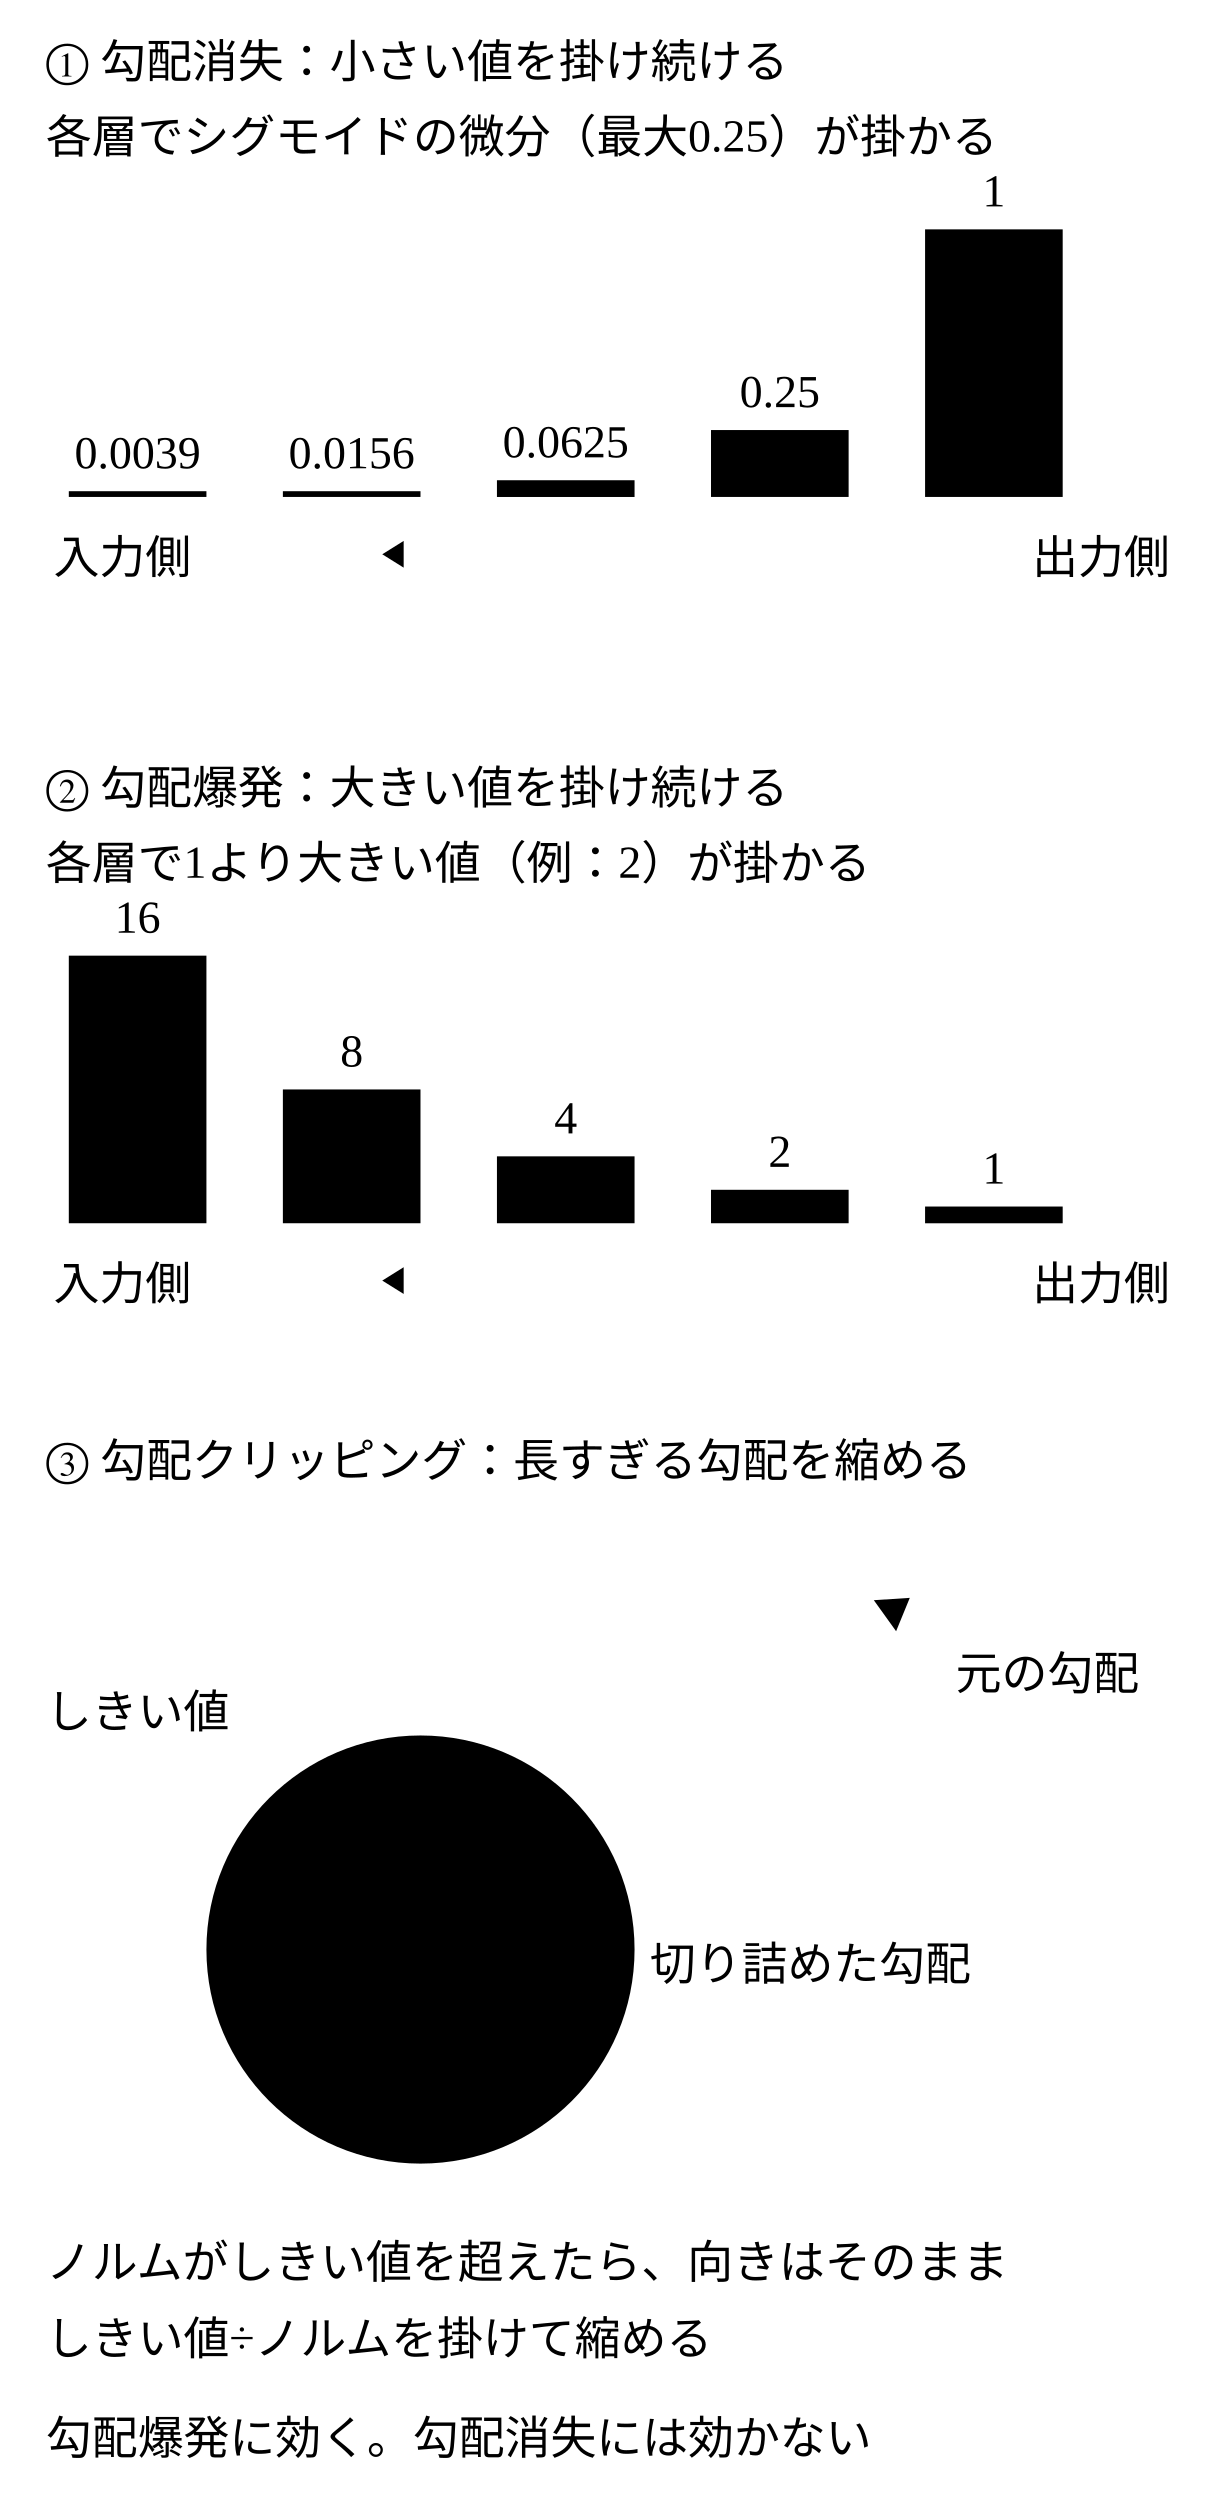
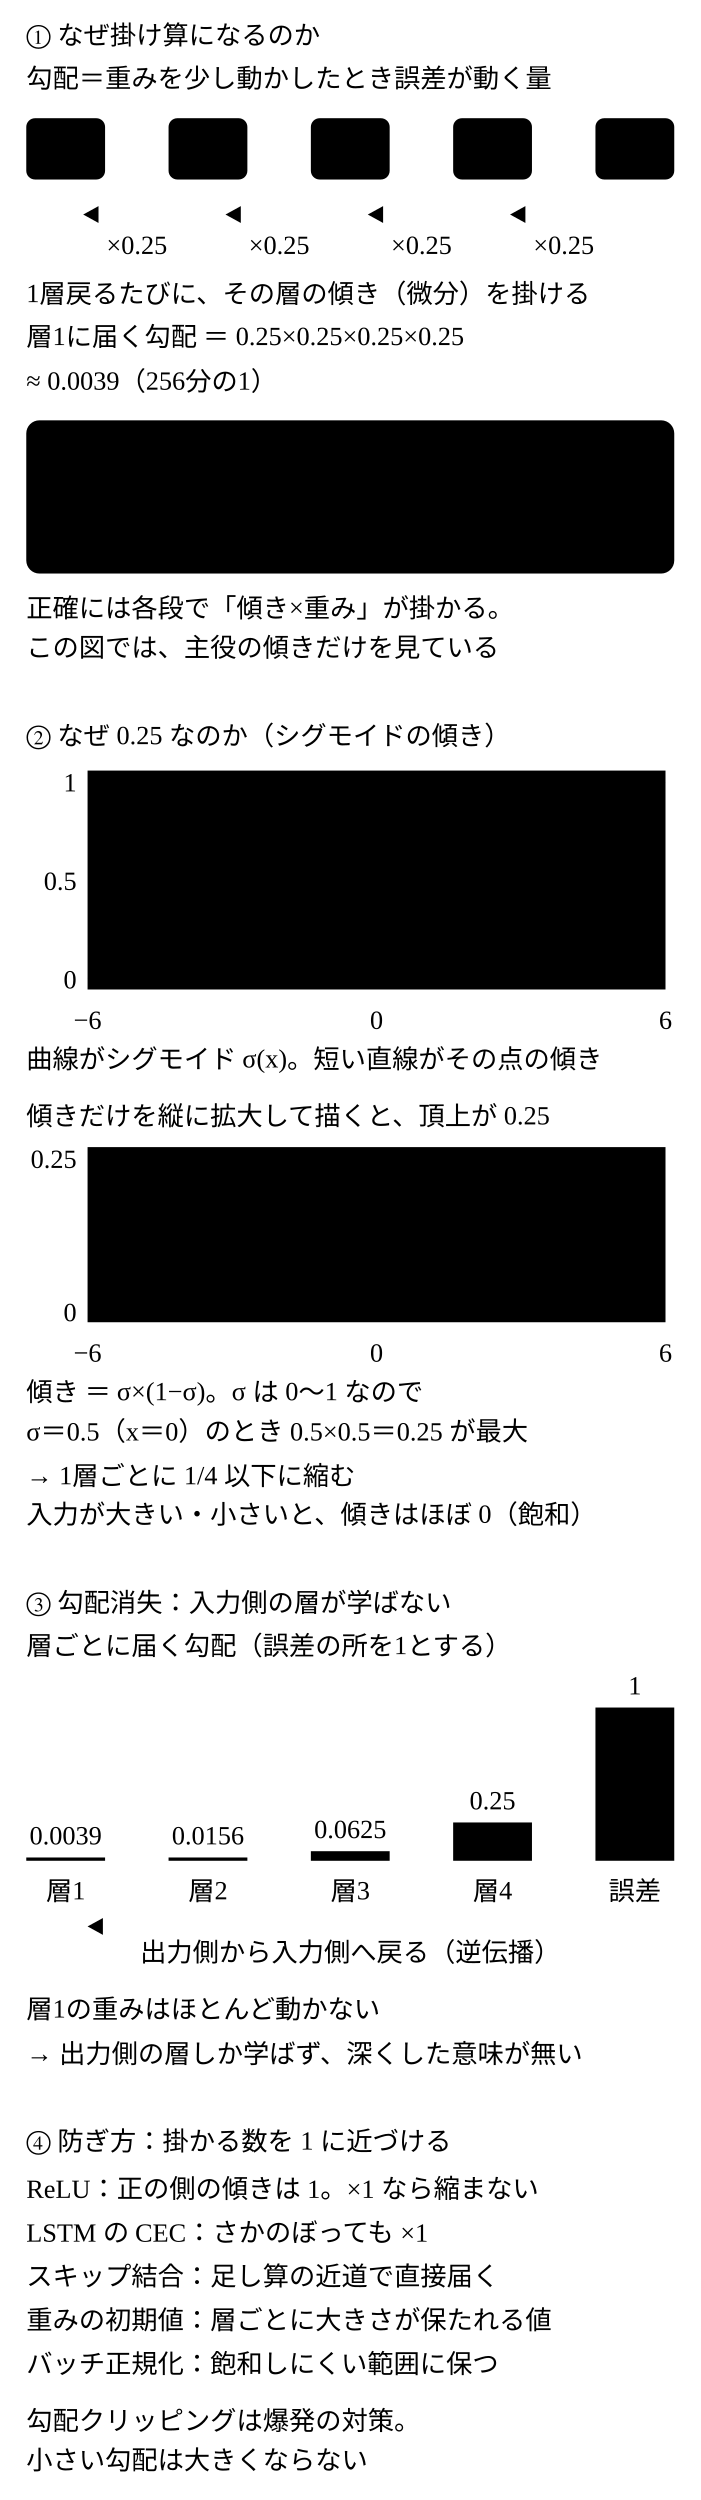
- <svg xmlns="http://www.w3.org/2000/svg" viewBox="0 0 320 654" role="img" aria-labelledby="fig-g-vanishing-gradient-t fig-g-vanishing-gradient-d">
-   <text x="12" y="20" class="tb">① 勾配消失：小さい値を掛け続ける</text>
-   <text x="12" y="40" class="tm">各層でシグモイドの微分（最大0.25）が掛かる</text>
-   <rect x="18" y="128.5" width="36" height="1.5" class="fwn swn" stroke-width="1.5" />
-   <text x="36" y="122.5" class="tb" text-anchor="middle">0.0039</text>
-   <rect x="74" y="128.5" width="36" height="1.5" class="fwn swn" stroke-width="1.5" />
-   <text x="92" y="122.5" class="tb" text-anchor="middle">0.0156</text>
-   <rect x="130" y="125.63" width="36" height="4.38" class="fwn swn" stroke-width="1.5" />
-   <text x="148" y="119.63" class="tb" text-anchor="middle">0.0625</text>
-   <rect x="186" y="112.5" width="36" height="17.5" class="fwn swn" stroke-width="1.5" />
-   <text x="204" y="106.5" class="tb" text-anchor="middle">0.25</text>
-   <rect x="242" y="60" width="36" height="70" class="fas sa" stroke-width="1.5" />
-   <text x="260" y="54" class="tb" text-anchor="middle">1</text>
-   <line x1="14" y1="130" x2="306" y2="130" class="l sm w1" />
-   <text x="14" y="150" class="tm">入力側</text>
-   <text x="306" y="150" class="tm" text-anchor="end">出力側</text>
-   <line x1="230" y1="145" x2="105.6" y2="145" class="l sm w1" />
-   <polygon points="100,145 105.6,141.5 105.6,148.5" class="fm" />
-   <text x="12" y="210" class="tb">② 勾配爆発：大きい値を掛け続ける</text>
-   <text x="12" y="230" class="tm">各層で1より大きい値（例：2）が掛かる</text>
-   <rect x="18" y="250" width="36" height="70" class="fwn swn" stroke-width="1.5" />
-   <text x="36" y="244" class="tb" text-anchor="middle">16</text>
-   <rect x="74" y="285" width="36" height="35" class="fwn swn" stroke-width="1.5" />
-   <text x="92" y="279" class="tb" text-anchor="middle">8</text>
-   <rect x="130" y="302.5" width="36" height="17.5" class="fwn swn" stroke-width="1.5" />
-   <text x="148" y="296.5" class="tb" text-anchor="middle">4</text>
-   <rect x="186" y="311.25" width="36" height="8.75" class="fwn swn" stroke-width="1.5" />
-   <text x="204" y="305.25" class="tb" text-anchor="middle">2</text>
-   <rect x="242" y="315.63" width="36" height="4.38" class="fas sa" stroke-width="1.5" />
-   <text x="260" y="309.63" class="tb" text-anchor="middle">1</text>
-   <line x1="14" y1="320" x2="306" y2="320" class="l sm w1" />
-   <text x="14" y="340" class="tm">入力側</text>
-   <text x="306" y="340" class="tm" text-anchor="end">出力側</text>
-   <line x1="230" y1="335" x2="105.6" y2="335" class="l sm w1" />
-   <polygon points="100,335 105.6,331.5 105.6,338.5" class="fm" />
-   <line x1="12" y1="362" x2="308" y2="362" class="l sb w1" />
-   <text x="12" y="386" class="tb">③ 勾配クリッピング：長すぎる勾配を縮める</text>
-   <circle cx="110" cy="510" r="56" class="sm w2 dsh" />
-   <text x="12" y="452" class="tm">しきい値</text>
-   <line x1="110" y1="510" x2="231.5" y2="422.67" class="l sng w2" />
-   <polygon points="238,418 234.42,426.73 228.59,418.61" class="fm" />
-   <line x1="110" y1="510" x2="148.33" y2="482.45" class="l sa w3" />
-   <polygon points="155.47,477.32 151.54,486.92 145.12,477.99" class="fa" />
-   <circle cx="110" cy="510" r="3" class="fm" />
-   <text x="250" y="442" class="tb tng">元の勾配</text>
-   <text x="170" y="518" class="tb ta">切り詰めた勾配</text>
-   <text x="12" y="596">ノルムがしきい値を超えたら、向きはそのまま</text>
-   <text x="12" y="616">しきい値÷ノルムを掛けて縮める</text>
-   <text x="12" y="642" class="tb">勾配爆発に効く。勾配消失には効かない</text>
+ <svg xmlns="http://www.w3.org/2000/svg" viewBox="0 0 320 1142" role="img" aria-labelledby="fig-g-vanishing-gradient-t fig-g-vanishing-gradient-d">
+   <text x="12" y="20" class="tb">① なぜ掛け算になるのか</text>
+   <text x="12" y="40" class="tm">勾配＝重みを少し動かしたとき誤差が動く量</text>
+   <rect x="12" y="54" width="36" height="28" rx="4" class="fas sa" stroke-width="1.5" />
+   <text x="30" y="72.5" class="tb" text-anchor="middle">層1</text>
+   <rect x="77" y="54" width="36" height="28" rx="4" class="fas sa" stroke-width="1.5" />
+   <text x="95" y="72.5" class="tb" text-anchor="middle">層2</text>
+   <rect x="142" y="54" width="36" height="28" rx="4" class="fas sa" stroke-width="1.5" />
+   <text x="160" y="72.5" class="tb" text-anchor="middle">層3</text>
+   <rect x="207" y="54" width="36" height="28" rx="4" class="fas sa" stroke-width="1.5" />
+   <text x="225" y="72.5" class="tb" text-anchor="middle">層4</text>
+   <rect x="272" y="54" width="36" height="28" rx="4" class="fwn swn" stroke-width="1.5" />
+   <text x="290" y="72.5" class="tb" text-anchor="middle">誤差</text>
+   <line x1="87" y1="98" x2="38" y2="98" class="l swn w2" />
+   <polyline points="45,94.15 38,98 45,101.85" class="l swn w2" />
+   <text x="62.5" y="116" class="tb twn" text-anchor="middle">×0.25</text>
+   <line x1="152" y1="98" x2="103" y2="98" class="l swn w2" />
+   <polyline points="110,94.15 103,98 110,101.85" class="l swn w2" />
+   <text x="127.5" y="116" class="tb twn" text-anchor="middle">×0.25</text>
+   <line x1="217" y1="98" x2="168" y2="98" class="l swn w2" />
+   <polyline points="175,94.15 168,98 175,101.85" class="l swn w2" />
+   <text x="192.5" y="116" class="tb twn" text-anchor="middle">×0.25</text>
+   <line x1="282" y1="98" x2="233" y2="98" class="l swn w2" />
+   <polyline points="240,94.15 233,98 240,101.85" class="l swn w2" />
+   <text x="257.5" y="116" class="tb twn" text-anchor="middle">×0.25</text>
+   <text x="12" y="138">1層戻るたびに、その層の傾き（微分）を掛ける</text>
+   <text x="12" y="158" class="tb">層1に届く勾配 ＝ 0.25×0.25×0.25×0.25</text>
+   <text x="12" y="178" class="tb twn">≈ 0.0039（256分の1）</text>
+   <rect x="12" y="192" width="296" height="70" rx="6" class="fbg sb" stroke-width="1" />
+   <text x="22" y="212" class="tb">たとえ：歯車を4段つなぐ</text>
+   <text x="22" y="232">どの段も「前が1回ると0.25回」なら、</text>
+   <text x="22" y="250">最後の歯車は0.0039回しか回らない</text>
+   <text x="12" y="282" class="tm">正確には各段で「傾き×重み」が掛かる。</text>
+   <text x="12" y="300" class="tm">この図では、主役の傾きだけを見ている</text>
+   <line x1="12" y1="316" x2="308" y2="316" class="l sb w1" />
+   <text x="12" y="340" class="tb">② なぜ 0.25 なのか（シグモイドの傾き）</text>
+   <rect x="40" y="352" width="264" height="100" class="sb fs" stroke-width="1" />
+   <line x1="40" y1="447" x2="304" y2="447" class="l sm w1" />
+   <line x1="172" y1="352" x2="172" y2="452" class="l sm w1" />
+   <text x="35" y="451.5" class="tm" text-anchor="end">0</text>
+   <text x="35" y="406.5" class="tm" text-anchor="end">0.5</text>
+   <text x="35" y="361.5" class="tm" text-anchor="end">1</text>
+   <polyline points="40,446.78 43.3,446.74 46.6,446.7 49.9,446.65 53.2,446.6 56.5,446.53 59.8,446.45 63.1,446.37 66.4,446.27 69.7,446.15 73,446.01 76.3,445.85 79.6,445.67 82.9,445.46 86.2,445.21 89.5,444.93 92.8,444.61 96.1,444.23 99.4,443.8 102.7,443.3 106,442.73 109.3,442.08 112.6,441.33 115.9,440.48 119.2,439.51 122.5,438.42 125.8,437.18 129.1,435.79 132.4,434.23 135.7,432.5 139,430.58 142.3,428.47 145.6,426.17 148.9,423.67 152.2,420.99 155.5,418.13 158.8,415.11 162.1,411.96 165.4,408.7 168.7,405.37 172,402 175.3,398.63 178.6,395.3 181.9,392.04 185.2,388.89 188.5,385.87 191.8,383.01 195.1,380.33 198.4,377.83 201.7,375.53 205,373.42 208.3,371.5 211.6,369.77 214.9,368.21 218.2,366.82 221.5,365.58 224.8,364.49 228.1,363.52 231.4,362.67 234.7,361.92 238,361.27 241.3,360.7 244.6,360.2 247.9,359.77 251.2,359.39 254.5,359.07 257.8,358.79 261.1,358.54 264.4,358.33 267.7,358.15 271,357.99 274.3,357.85 277.6,357.73 280.9,357.63 284.2,357.55 287.5,357.47 290.8,357.4 294.1,357.35 297.4,357.3 300.7,357.26 304,357.22" class="l sa w2" />
+   <line x1="136.8" y1="438" x2="207.2" y2="366" class="l swn w2" />
+   <circle cx="172" cy="402" r="3.5" class="fa" />
+   <line x1="238" y1="360.21" x2="282" y2="357.03" class="l swn w2" />
+   <circle cx="260" cy="358.62" r="3.5" class="fa" />
+   <text x="44" y="370" class="tb twn">いちばん急 0.25</text>
+   <line x1="260" y1="364.62" x2="260" y2="380" class="l sm w1" />
+   <text x="302" y="394" class="tb twn" text-anchor="end">ほぼ平ら 0.018</text>
+   <text x="40" y="470" class="tm" text-anchor="middle">−6</text>
+   <text x="172" y="470" class="tm" text-anchor="middle">0</text>
+   <text x="304" y="470" class="tm" text-anchor="middle">6</text>
+   <text x="12" y="488" class="tm">曲線がシグモイド σ(x)。短い直線がその点の傾き</text>
+   <text x="12" y="514">傾きだけを縦に拡大して描くと、頂上が 0.25</text>
+   <rect x="40" y="524" width="264" height="80" class="sb fs" stroke-width="1" />
+   <line x1="40" y1="599" x2="304" y2="599" class="l sm w1" />
+   <line x1="172" y1="524" x2="172" y2="604" class="l sm w1" />
+   <text x="35" y="603.5" class="tm" text-anchor="end">0</text>
+   <text x="35" y="533.5" class="tm" text-anchor="end">0.25</text>
+   <polyline points="40,598.31 43.3,598.2 46.6,598.07 49.9,597.92 53.2,597.75 56.5,597.55 59.8,597.31 63.1,597.04 66.4,596.73 69.7,596.37 73,595.96 76.3,595.48 79.6,594.92 82.9,594.29 86.2,593.55 89.5,592.71 92.8,591.75 96.1,590.65 99.4,589.39 102.7,587.97 106,586.35 109.3,584.53 112.6,582.48 115.9,580.19 119.2,577.65 122.5,574.85 125.8,571.79 129.1,568.47 132.4,564.92 135.7,561.16 139,557.24 142.3,553.22 145.6,549.19 148.9,545.23 152.2,541.46 155.5,537.99 158.8,534.94 162.1,532.43 165.4,530.55 168.7,529.39 172,529 175.3,529.39 178.6,530.55 181.9,532.43 185.2,534.94 188.5,537.99 191.8,541.46 195.1,545.23 198.4,549.19 201.7,553.22 205,557.24 208.3,561.16 211.6,564.92 214.9,568.47 218.2,571.79 221.5,574.85 224.8,577.65 228.1,580.19 231.4,582.48 234.7,584.53 238,586.35 241.3,587.97 244.6,589.39 247.9,590.65 251.2,591.75 254.5,592.71 257.8,593.55 261.1,594.29 264.4,594.92 267.7,595.48 271,595.96 274.3,596.37 277.6,596.73 280.9,597.04 284.2,597.31 287.5,597.55 290.8,597.75 294.1,597.92 297.4,598.07 300.7,598.2 304,598.31" class="l swn w2 dsh" />
+   <line x1="40" y1="529" x2="304" y2="529" class="l sm w1 dot" />
+   <circle cx="216" cy="569.6" r="3.5" class="fa" />
+   <text x="224" y="563.6" class="tb twn">0.10</text>
+   <circle cx="260" cy="594.05" r="3.5" class="fa" />
+   <text x="268" y="588.05" class="tb twn">0.02</text>
+   <text x="40" y="622" class="tm" text-anchor="middle">−6</text>
+   <text x="172" y="622" class="tm" text-anchor="middle">0</text>
+   <text x="304" y="622" class="tm" text-anchor="middle">6</text>
+   <text x="12" y="640">傾き ＝ σ×(1−σ)。σ は 0〜1 なので</text>
+   <text x="12" y="658">σ＝0.5（x＝0）のとき 0.5×0.5＝0.25 が最大</text>
+   <text x="12" y="678" class="tb">→ 1層ごとに 1/4 以下に縮む</text>
+   <text x="12" y="696" class="tm">入力が大きい・小さいと、傾きはほぼ 0（飽和）</text>
+   <line x1="12" y1="712" x2="308" y2="712" class="l sb w1" />
+   <text x="12" y="736" class="tb">③ 勾配消失：入力側の層が学ばない</text>
+   <text x="12" y="756" class="tm">層ごとに届く勾配（誤差の所を1とする）</text>
+   <rect x="12" y="848.5" width="36" height="1.5" class="fwn swn" stroke-width="1.5" />
+   <text x="30" y="842.5" class="tb" text-anchor="middle">0.0039</text>
+   <rect x="77" y="848.5" width="36" height="1.5" class="fwn swn" stroke-width="1.5" />
+   <text x="95" y="842.5" class="tb" text-anchor="middle">0.0156</text>
+   <rect x="142" y="845.63" width="36" height="4.38" class="fwn swn" stroke-width="1.5" />
+   <text x="160" y="839.63" class="tb" text-anchor="middle">0.0625</text>
+   <rect x="207" y="832.5" width="36" height="17.5" class="fwn swn" stroke-width="1.5" />
+   <text x="225" y="826.5" class="tb" text-anchor="middle">0.25</text>
+   <rect x="272" y="780" width="36" height="70" class="fas sa" stroke-width="1.5" />
+   <text x="290" y="774" class="tb" text-anchor="middle">1</text>
+   <line x1="10" y1="850" x2="310" y2="850" class="l sm w1" />
+   <text x="30" y="868" class="tm" text-anchor="middle">層1</text>
+   <text x="95" y="868" class="tm" text-anchor="middle">層2</text>
+   <text x="160" y="868" class="tm" text-anchor="middle">層3</text>
+   <text x="225" y="868" class="tm" text-anchor="middle">層4</text>
+   <text x="290" y="868" class="tm" text-anchor="middle">誤差</text>
+   <line x1="280" y1="880" x2="40" y2="880" class="l sm w1" />
+   <polyline points="47,876.15 40,880 47,883.85" class="l sm w1" />
+   <text x="160" y="896" class="tm" text-anchor="middle">出力側から入力側へ戻る（逆伝播）</text>
+   <text x="12" y="922" class="tb">層1の重みはほとんど動かない</text>
+   <text x="12" y="942">→ 出力側の層しか学ばず、深くした意味が無い</text>
+   <line x1="12" y1="958" x2="308" y2="958" class="l sb w1" />
+   <text x="12" y="982" class="tb">④ 防ぎ方：掛かる数を 1 に近づける</text>
+   <text x="12" y="1004">ReLU：正の側の傾きは 1。×1 なら縮まない</text>
+   <text x="12" y="1024">LSTM の CEC：さかのぼっても ×1</text>
+   <text x="12" y="1044">スキップ結合：足し算の近道で直接届く</text>
+   <text x="12" y="1064">重みの初期値：層ごとに大きさが保たれる値</text>
+   <text x="12" y="1084">バッチ正規化：飽和しにくい範囲に保つ</text>
+   <text x="12" y="1110" class="tb tng">勾配クリッピングは爆発の対策。</text>
+   <text x="12" y="1128" class="tb tng">小さい勾配は大きくならない</text>
</svg>
